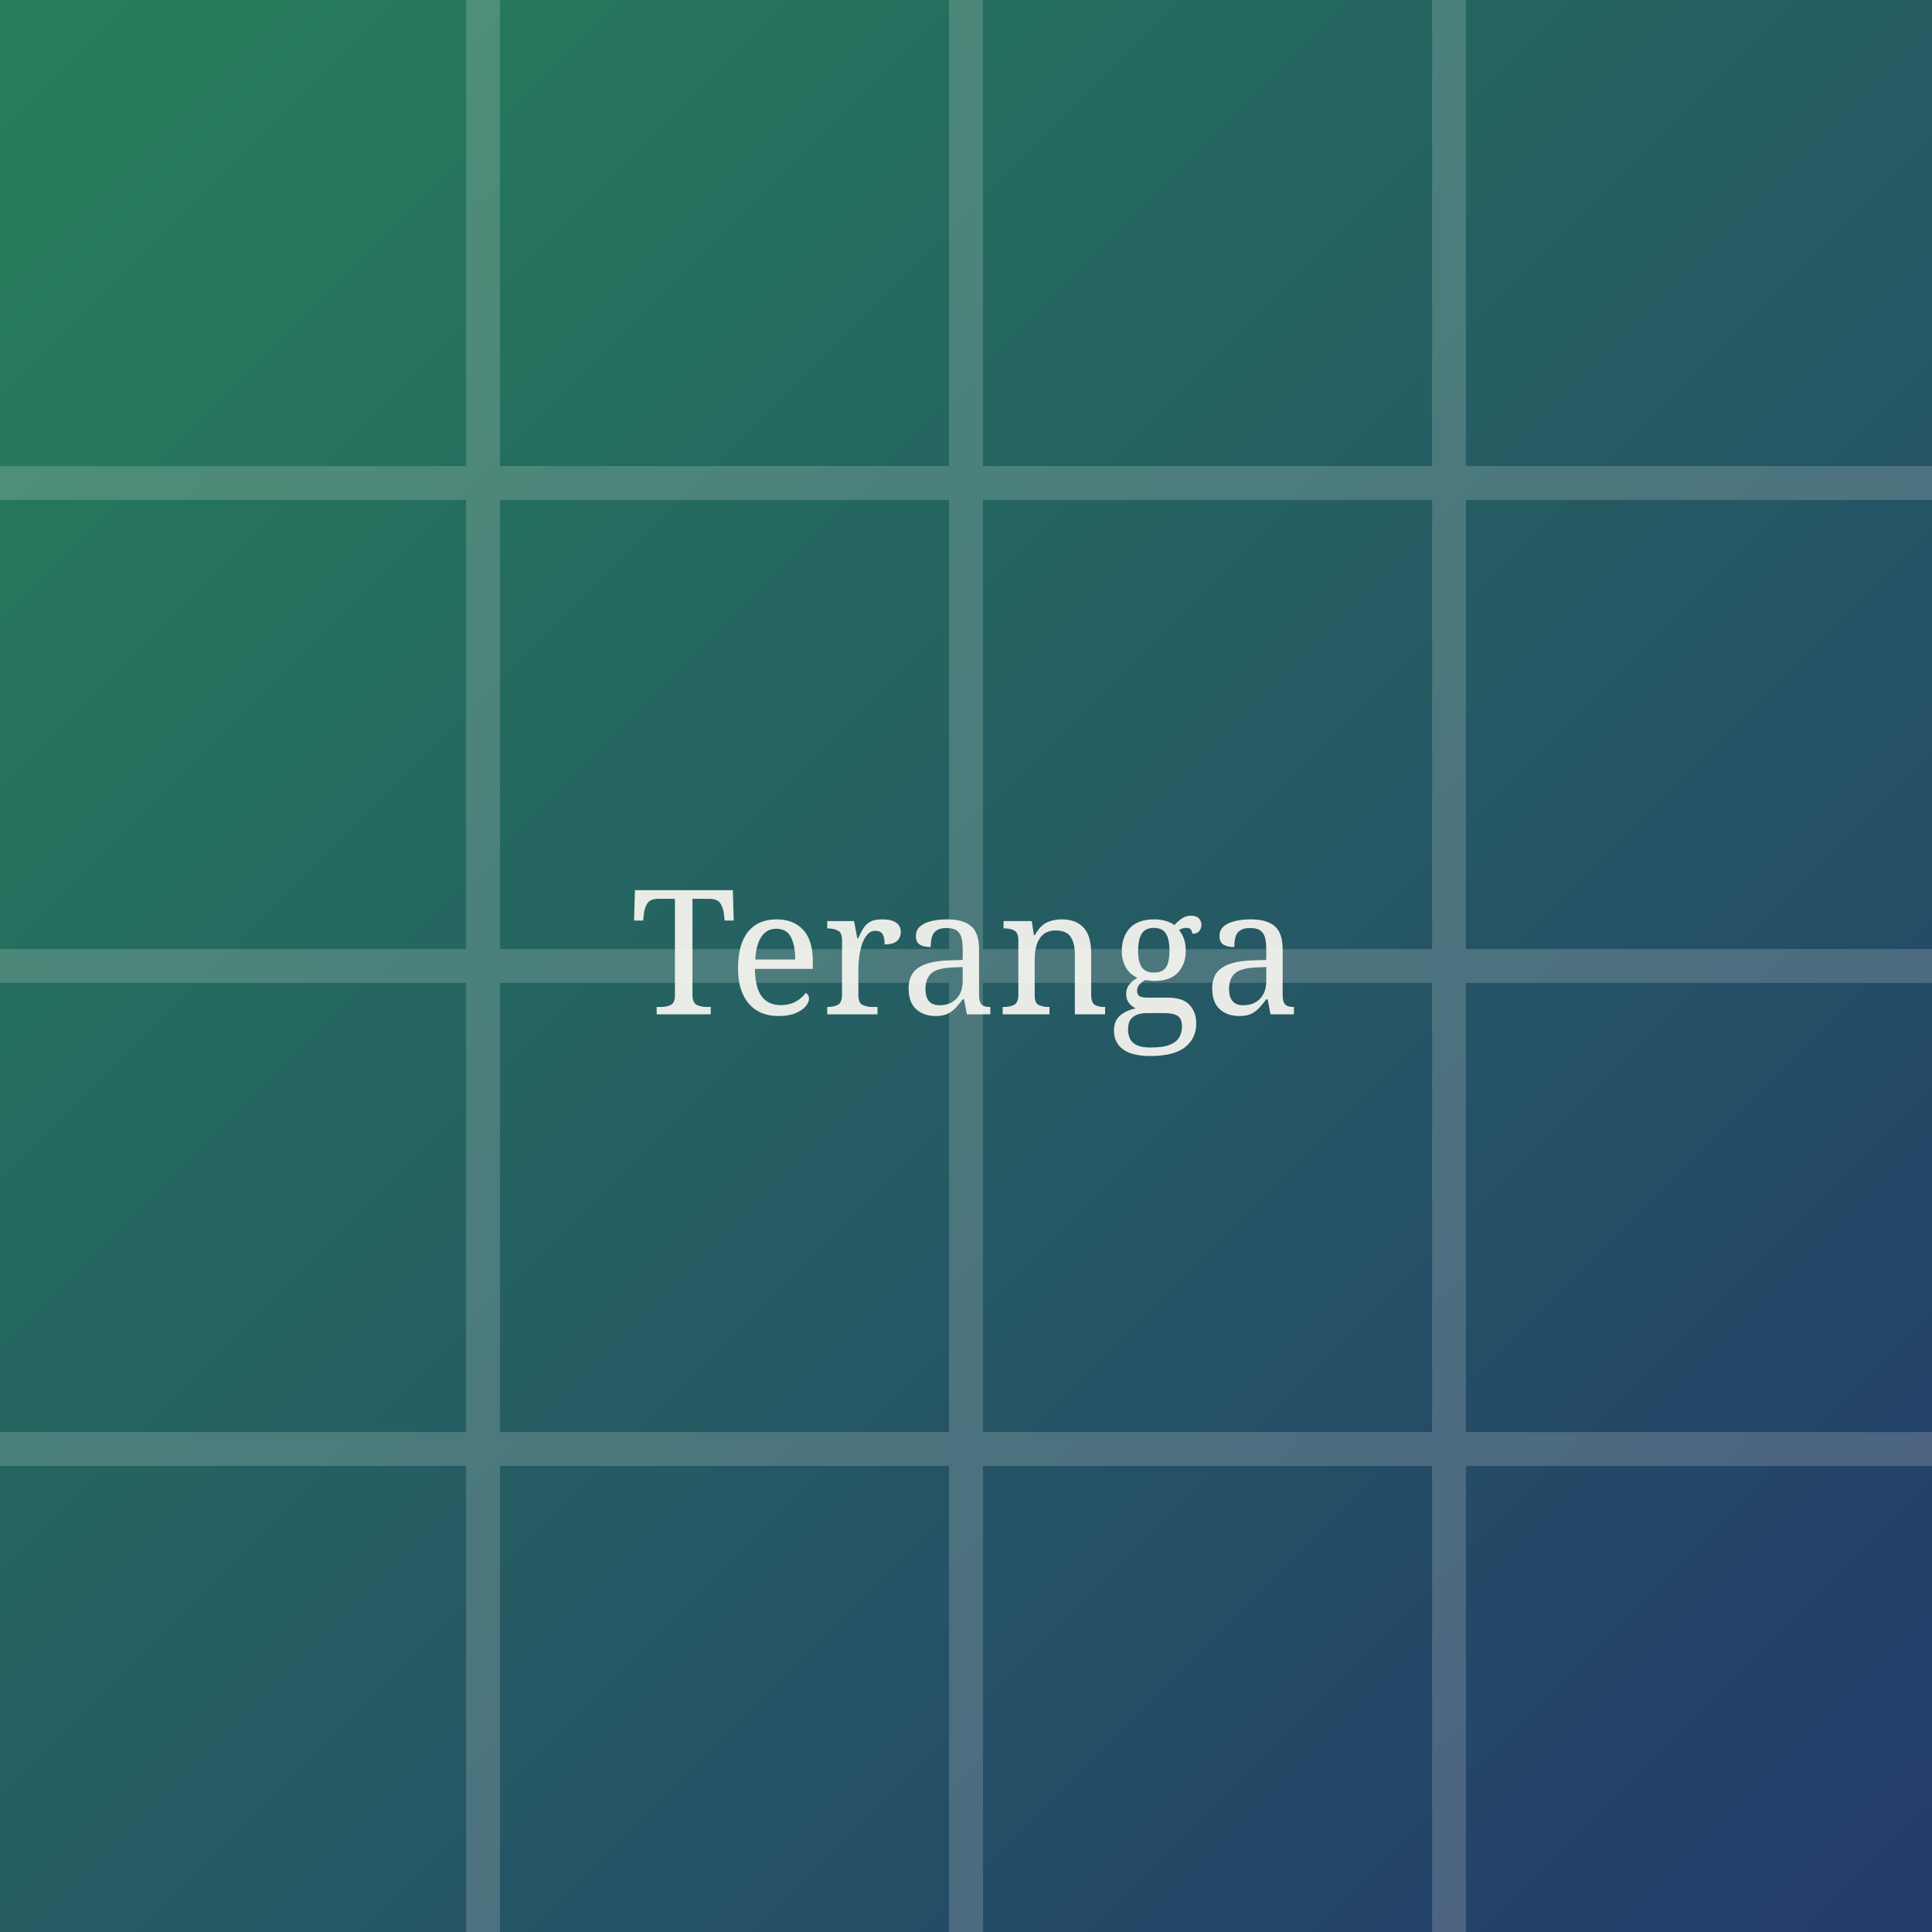
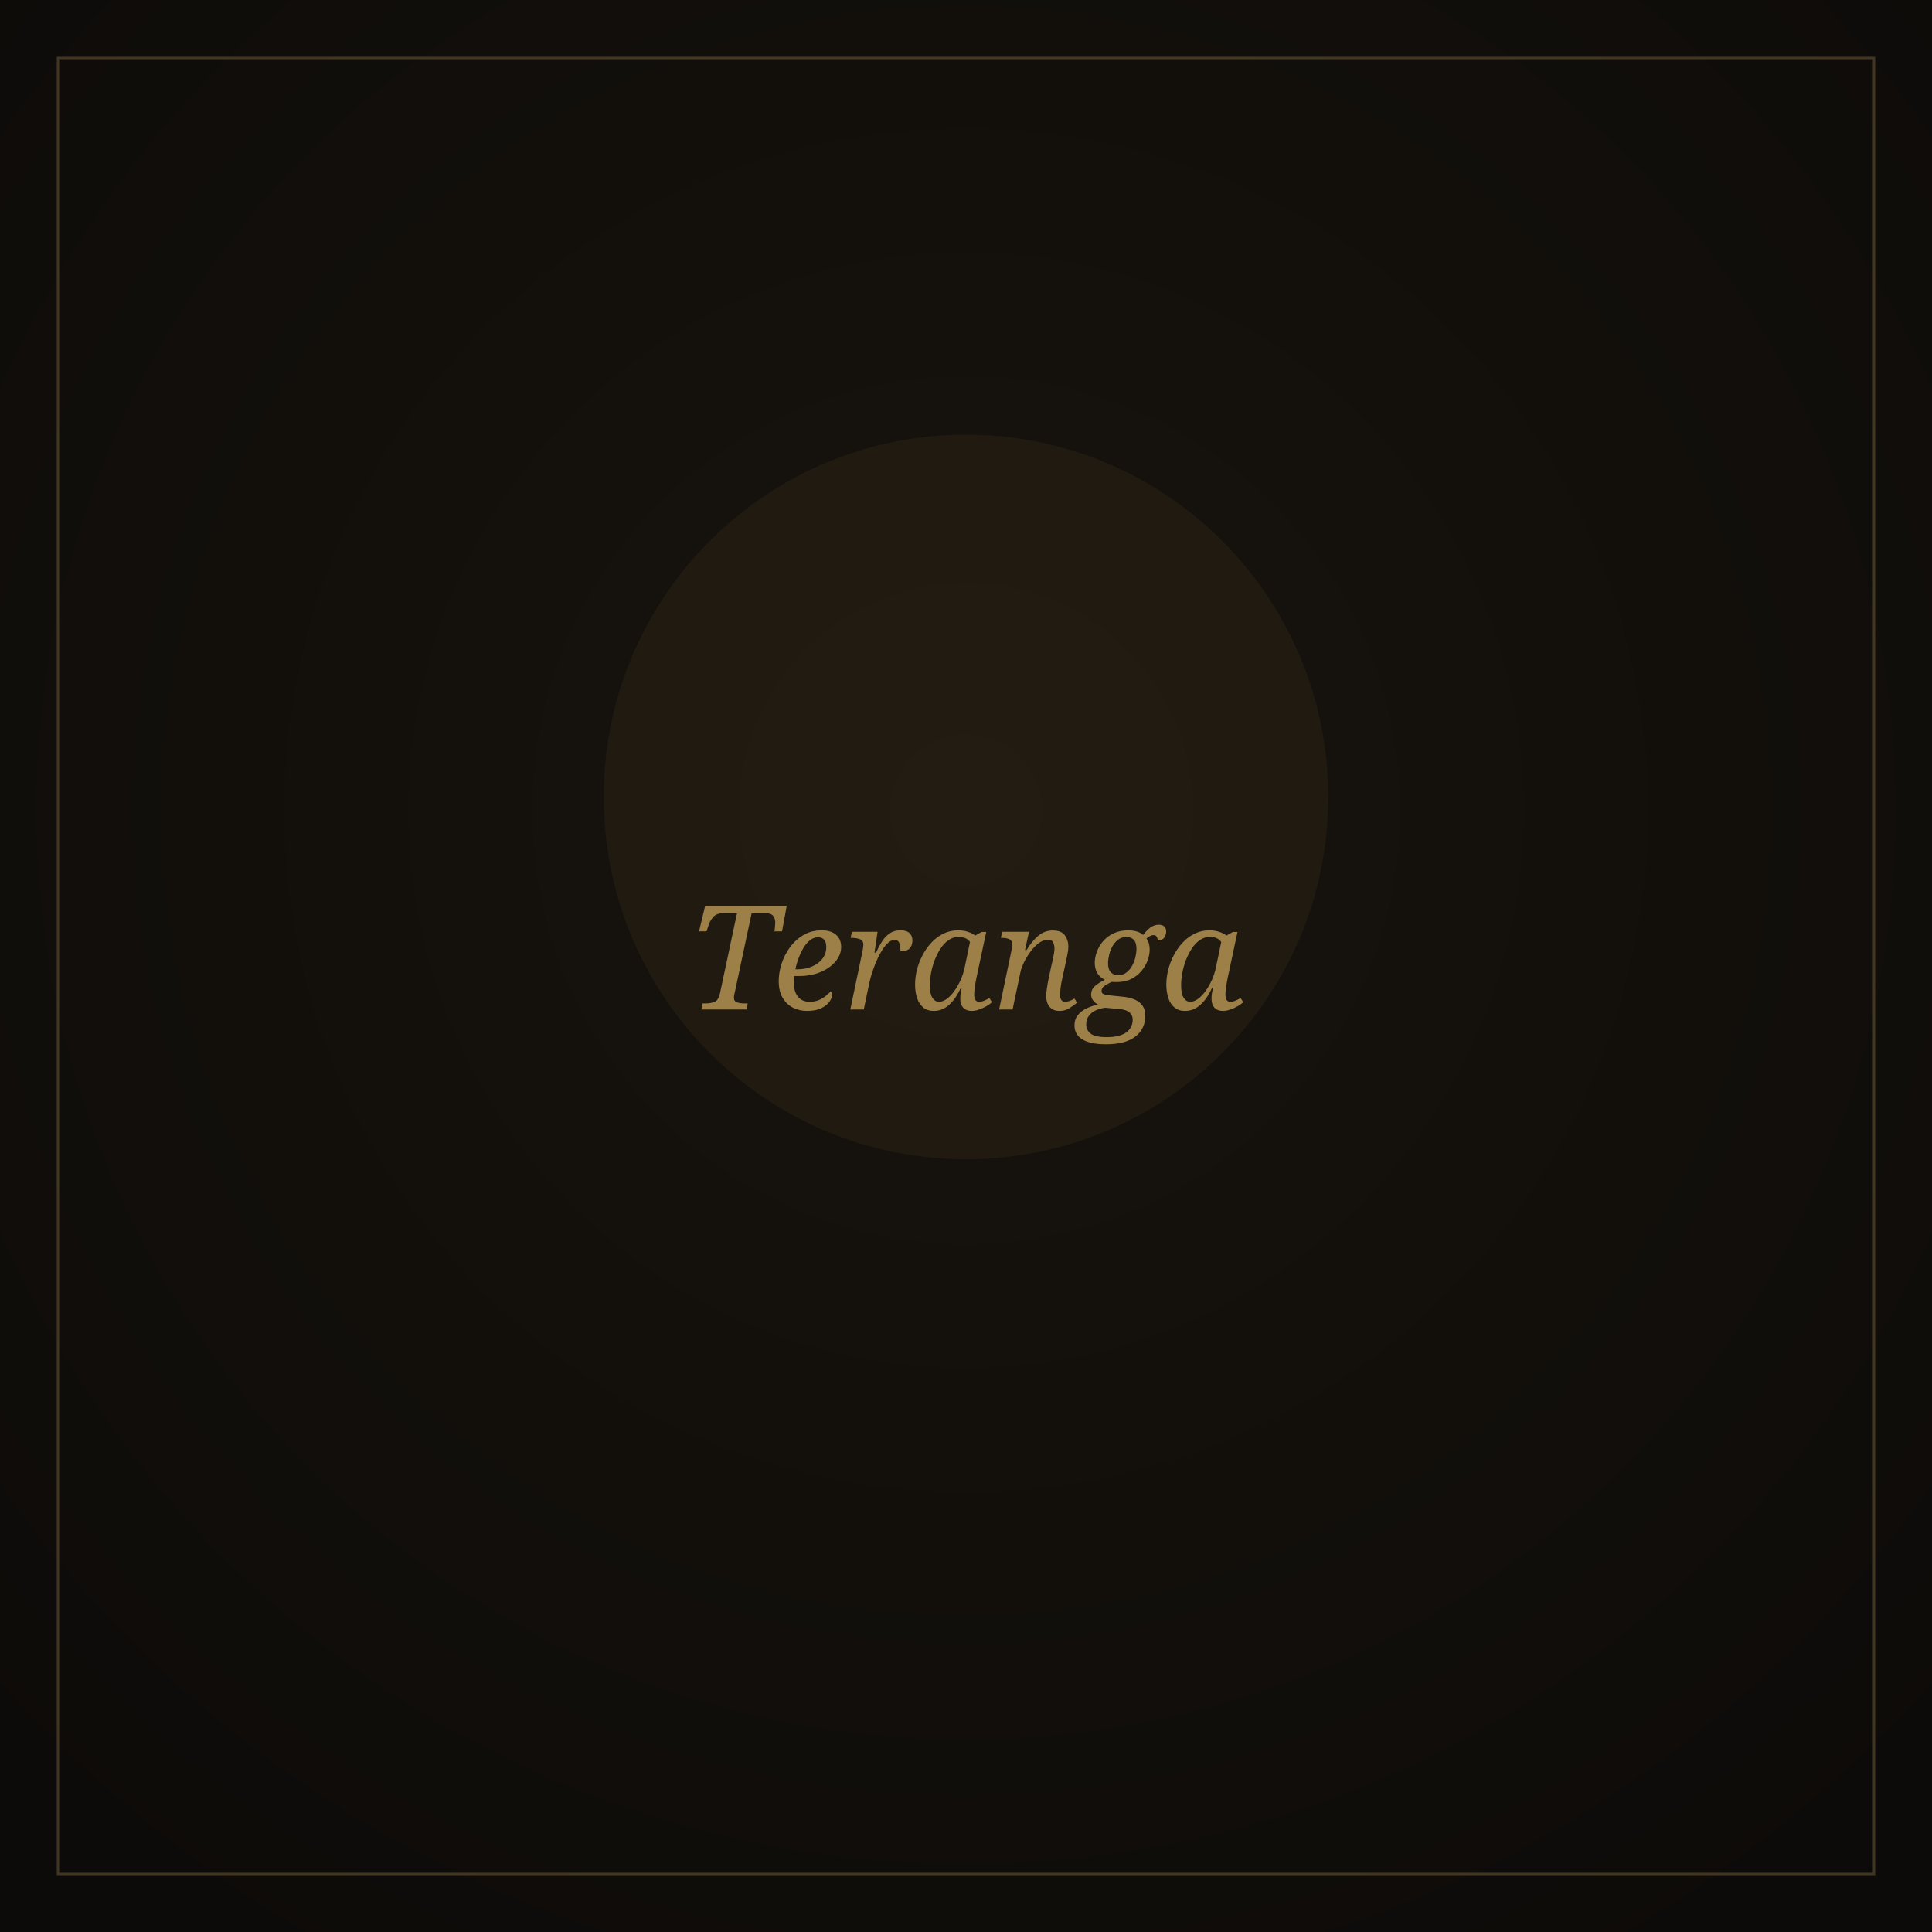
<svg xmlns="http://www.w3.org/2000/svg" width="800" height="800" viewBox="0 0 800 800" role="img" aria-label="Gallery placeholder 5">
  <defs>
-     <linearGradient id="g5" x1="0" y1="0" x2="1" y2="1">
-       <stop offset="0" stop-color="#26805a" />
-       <stop offset="1" stop-color="#243a6b" />
-     </linearGradient>
+     <radialGradient id="g5" cx="50%" cy="42%" r="70%">
+       <stop offset="0" stop-color="#18140e" />
+       <stop offset="100%" stop-color="#0d0b09" />
+     </radialGradient>
  </defs>
  <rect width="800" height="800" fill="url(#g5)" />
-   <g opacity="0.18" stroke="#fdfaf4" stroke-width="14">
-     <path d="M0 200 H800 M0 400 H800 M0 600 H800" />
-     <path d="M200 0 V800 M400 0 V800 M600 0 V800" />
-   </g>
-   <text x="400" y="420" fill="#fdfaf4" font-family="Georgia, serif" font-size="72" text-anchor="middle" opacity="0.9">Teranga</text>
+   <circle cx="400" cy="330" r="150" fill="#C6A15B" opacity="0.06" />
+   <rect x="24" y="24" width="752" height="752" fill="none" stroke="#C6A15B" stroke-width="1" opacity="0.28" />
+   <text x="400" y="418" fill="#C6A15B" font-family="Georgia, serif" font-style="italic" font-size="60" text-anchor="middle" opacity="0.75">Teranga</text>
</svg>
